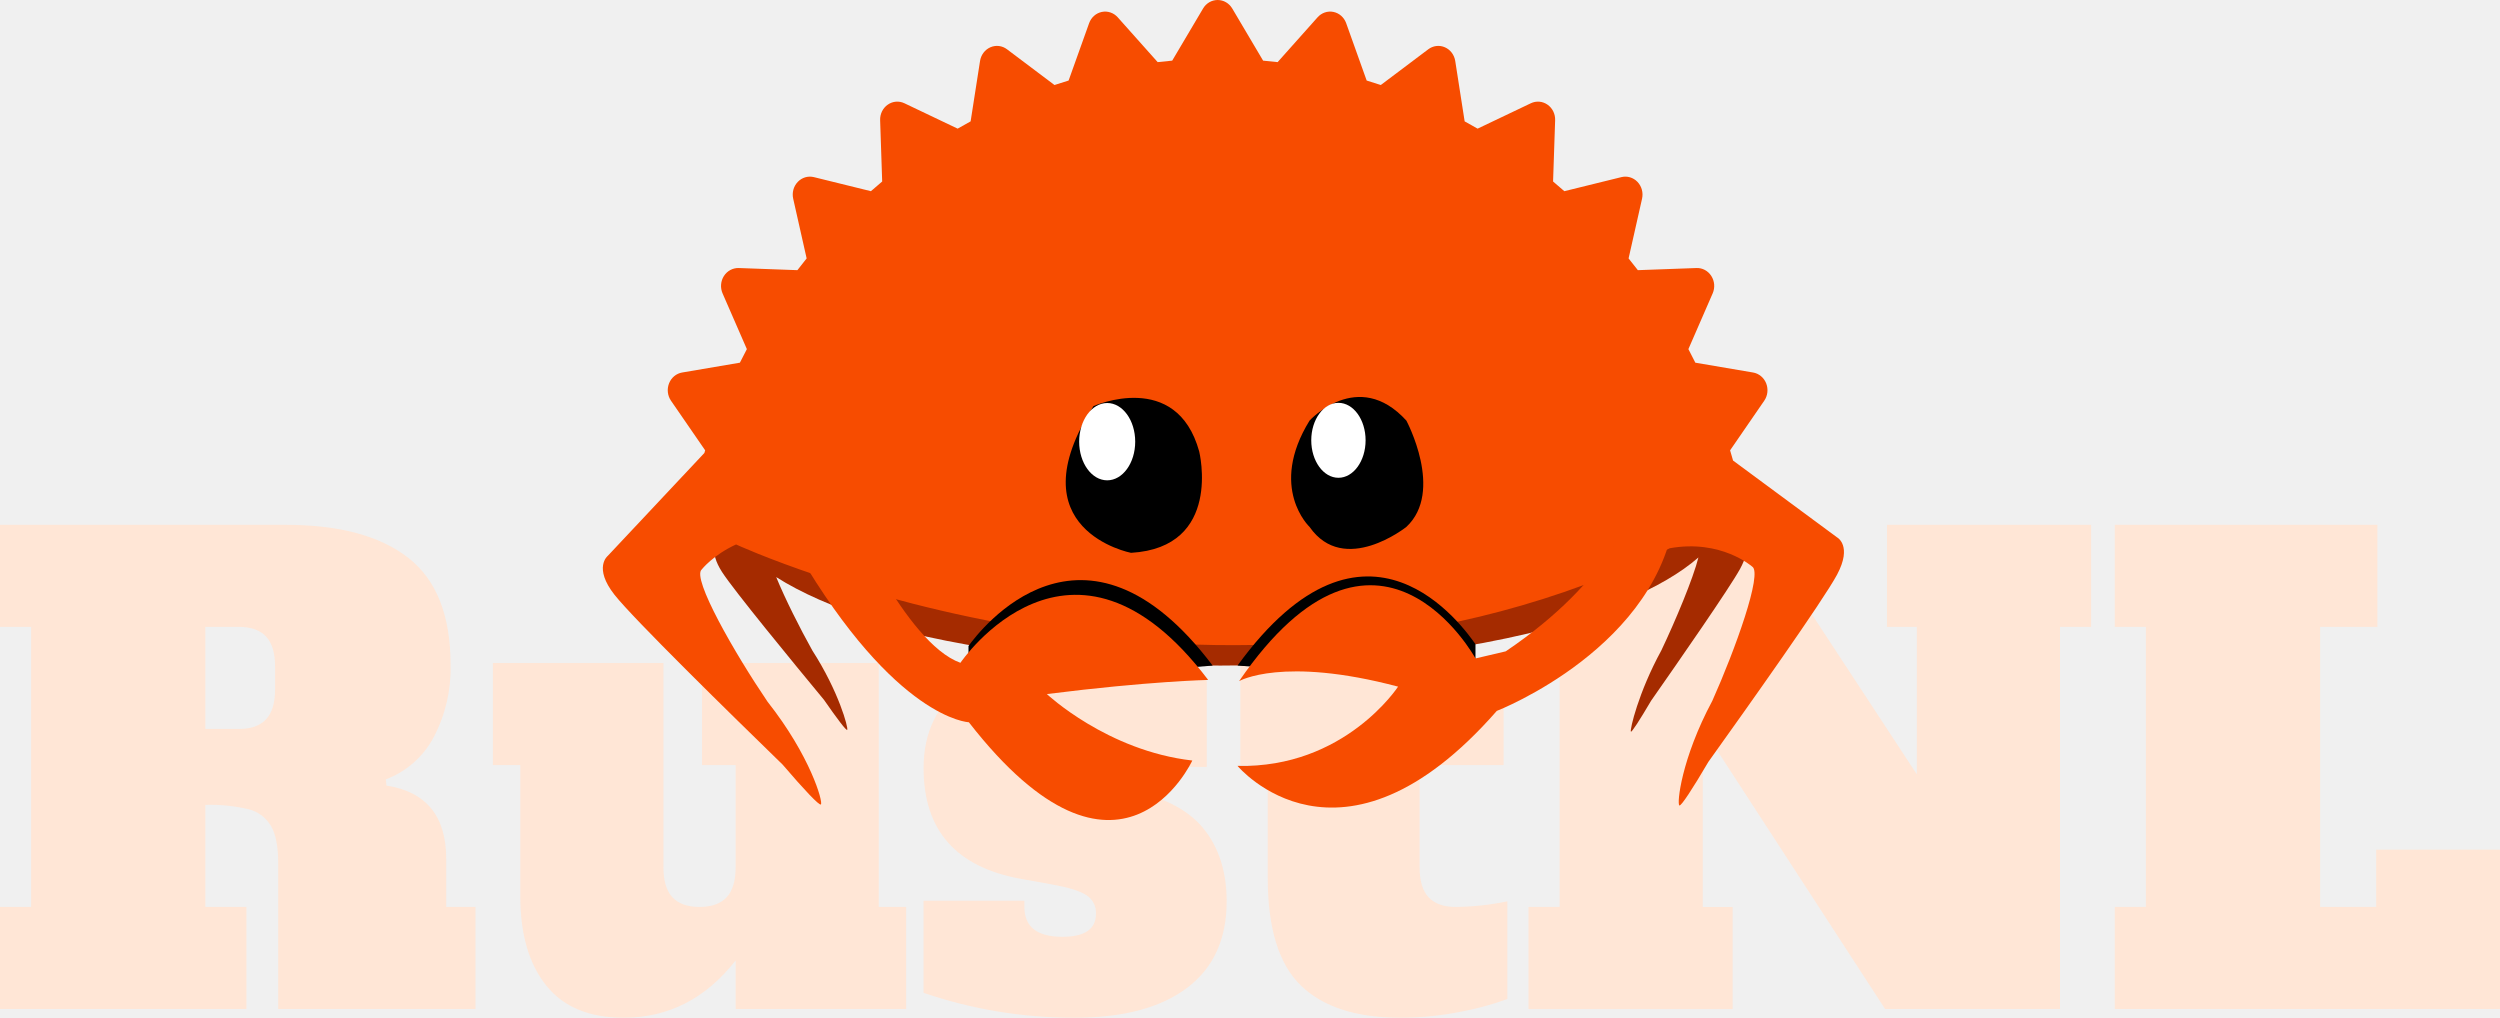
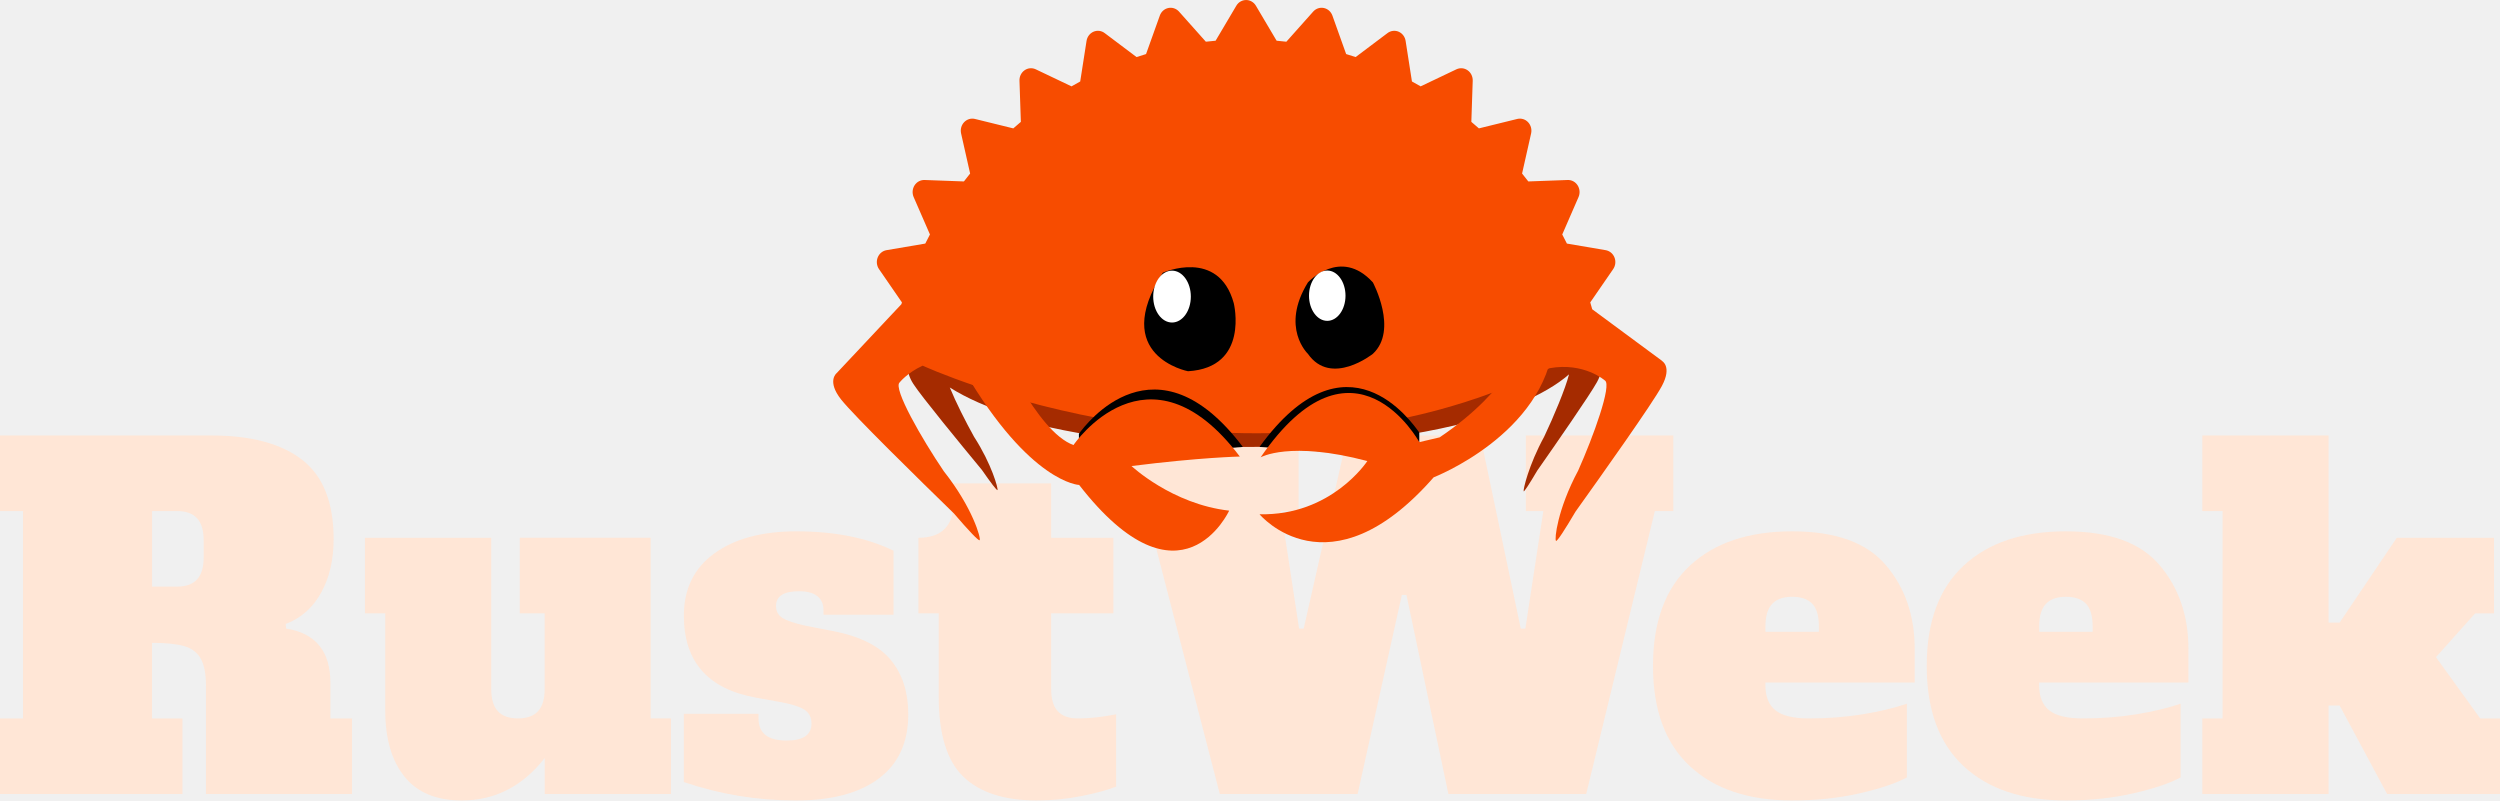
- <svg xmlns="http://www.w3.org/2000/svg" width="564" height="229.6" version="1.1" id="svg2">
-   <path fill="#ffe6d6" d="M0 204.608h7.02v-63.181H0V118.4h64.445q18.112 0 27.659 7.441t9.547 24.149a33.241 33.241 0 0 1-3.791 16.287 20.3 20.3 0 0 1-10.811 9.547l.14 1.4q13.479 2.106 13.479 16.568v10.811h6.6v23.026H62.76V194.64q0-5.476-1.615-8.284a8.124 8.124 0 0 0-5.055-3.791 37.389 37.389 0 0 0-9.758-.983v23.026h9.267v23.026h-55.6Zm53.915-40.155q4.072 0 6.108-2.176t2.036-6.81v-5.055q0-4.633-2.036-6.81t-6.108-2.176h-7.582v23.026Zm150.512 40.155v23.026h-38.47v-10.952q-10.109 12.917-25.273 12.917-11.653 0-17.48-7.3t-5.827-20.078v-29.625h-6.178V149.57h38.471v46.052q0 4.633 2.036 6.81t6.108 2.176q4.072 0 6.108-2.176t2.036-6.81v-23.026h-7.582V149.57h39.875v55.038Zm38.049 24.992a104.737 104.737 0 0 1-34.118-5.616v-20.78h22.745v1.4q0 6.739 8.565 6.739 7.582 0 7.582-5.195a4.679 4.679 0 0 0-2.176-4.212q-2.176-1.4-7.652-2.387l-7.02-1.264q-22.043-3.931-22.043-24.992 0-12.215 9.267-18.954t24.992-6.739q17.55 0 29.625 5.9v19.516h-21.341v-1.4a5.1 5.1 0 0 0-1.9-4.282 8.9 8.9 0 0 0-5.546-1.474q-7.02 0-7.02 4.493a4.08 4.08 0 0 0 1.966 3.65 23.845 23.845 0 0 0 7.161 2.387l8 1.544q12.5 2.387 17.831 8.845t5.341 16.561q0 12.777-8.916 19.516t-25.343 6.743Zm73.431 0q-14.883 0-22.394-7.231t-7.512-24.36v-25.413h-6.178V149.57q5.335 0 8-2.738a10.3 10.3 0 0 0 2.667-7.512v-6.318h29.77v16.568h18.954v23.026H320.26v23.026q0 4.633 2.036 6.81t6.108 2.176a59.733 59.733 0 0 0 11.653-1.268v22.043a64.735 64.735 0 0 1-10.6 2.878 68.916 68.916 0 0 1-13.55 1.338Zm109.8-111.2h46.052v23.026h-7.02v86.208h-39.458l-41.138-63.322v40.3h6.739v23.026H344.83v-23.03h7.02v-63.181h-7.02V118.4h50.686l36.926 56.3v-33.276h-6.739Zm51.383 109.234v-23.026h7.02v-63.181h-7.02V118.4h59.25v23.026h-12.917v63.181h12.637v-12.916H564v35.943Z" id="path1" />
-   <g id="Layer-1" style="clip-rule:evenodd;fill-rule:evenodd;stroke-linejoin:round;stroke-miterlimit:1.414" transform="matrix(0.2511225,0,0,0.251827,125.327,-10.26346)">
-     <g transform="translate(597.344,637.02)" id="g2">
-       <path d="m 0,-279.559 c -121.238,0 -231.39,14.576 -312.939,38.329 V -38.329 C -231.39,-14.575 -121.238,0 0,0 138.76,0 262.987,-19.092 346.431,-49.186 V -230.37 C 262.987,-260.465 138.76,-279.559 0,-279.559" style="fill:#a52b00;fill-rule:nonzero" id="path1-5" />
+ <svg xmlns="http://www.w3.org/2000/svg" id="Layer_1" viewBox="0 0 1285.02 411.44">
+   <path d="M0,369.28h11.84v-106.59H0v-38.85h108.72c20.37,0,35.92,4.19,46.66,12.55,10.74,8.37,16.11,21.95,16.11,40.74,0,10.58-2.13,19.74-6.4,27.48-4.26,7.74-10.34,13.11-18.24,16.11l.24,2.37c15.16,2.37,22.74,11.69,22.74,27.95v18.24h11.13v38.85h-75.09v-55.67c0-6.16-.91-10.81-2.72-13.97-1.82-3.16-4.66-5.29-8.53-6.4-3.87-1.1-9.36-1.66-16.46-1.66v38.85h15.63v38.85H0v-38.85ZM90.96,301.53c4.58,0,8.01-1.22,10.3-3.67,2.29-2.45,3.43-6.28,3.43-11.49v-8.53c0-5.21-1.15-9.04-3.43-11.49-2.29-2.45-5.73-3.67-10.3-3.67h-12.79v38.85h12.79Z" style="fill:#ffe6d6; stroke-width:0px;" />
+   <path d="M344.88,369.28v38.85h-64.9v-18.48c-11.37,14.53-25.58,21.79-42.64,21.79-13.11,0-22.94-4.1-29.49-12.32-6.55-8.21-9.83-19.5-9.83-33.87v-49.98h-10.42v-38.85h64.9v77.69c0,5.21,1.14,9.04,3.43,11.49,2.29,2.45,5.72,3.67,10.3,3.67s8.01-1.22,10.3-3.67c2.29-2.45,3.43-6.28,3.43-11.49v-38.85h-12.79v-38.85h67.27v92.85h10.42Z" style="fill:#ffe6d6; stroke-width:0px;" />
+   <path d="M351.51,401.97v-35.06h38.37v2.37c0,7.58,4.81,11.37,14.45,11.37,8.53,0,12.79-2.92,12.79-8.76,0-3.16-1.23-5.53-3.67-7.11-2.45-1.58-6.75-2.92-12.91-4.03l-11.84-2.13c-24.79-4.42-37.19-18.48-37.19-42.16,0-13.74,5.21-24.4,15.63-31.98,10.42-7.58,24.48-11.37,42.16-11.37,19.74,0,36.4,3.32,49.98,9.95v32.93h-36v-2.37c0-3.16-1.07-5.57-3.2-7.23-2.13-1.66-5.25-2.49-9.36-2.49-7.9,0-11.84,2.53-11.84,7.58,0,2.69,1.1,4.74,3.32,6.16,2.21,1.42,6.24,2.76,12.08,4.03l13.5,2.61c14.05,2.69,24.08,7.66,30.08,14.92,6,7.27,9,16.58,9,27.95,0,14.37-5.01,25.35-15.04,32.93-10.03,7.58-24.28,11.37-42.76,11.37-19.9,0-39.08-3.16-57.56-9.47Z" style="fill:#ffe6d6; stroke-width:0px;" />
+   <path d="M495.18,399.24c-8.45-8.13-12.67-21.83-12.67-41.1v-42.87h-10.42v-38.85c6,0,10.5-1.54,13.5-4.62,3-3.08,4.5-7.3,4.5-12.67v-10.66h50.22v27.95h31.98v38.85h-31.98v38.85c0,5.21,1.14,9.04,3.43,11.49,2.29,2.45,5.72,3.67,10.3,3.67,6,0,12.55-.71,19.66-2.13v37.19c-4.42,1.74-10.38,3.36-17.88,4.85-7.5,1.5-15.12,2.25-22.86,2.25-16.74,0-29.33-4.06-37.78-12.2Z" style="fill:#ffe6d6; stroke-width:0px;" />
+   <path d="M784.28,223.84h75.8v38.85h-9.47l-35.29,145.44h-70.83l-21.56-102.33h-2.37l-22.74,102.33h-70.83l-37.66-145.44h-9.47v-38.85h87.64v38.85h-9l9.24,60.4h2.37l22.5-99.25h68.22l20.85,99.25h2.37l9.24-60.4h-9v-38.85Z" style="fill:#ffe6d6; stroke-width:0px;" />
+   <path d="M868.6,393.8c-12.64-11.76-18.95-28.94-18.95-51.52s6.31-39.75,18.95-51.52c12.63-11.76,30.16-17.65,52.58-17.65s38.33,5.8,48.2,17.41c9.87,11.61,14.8,26.02,14.8,43.23v17.06h-76.75v1.42c0,5.84,1.74,10.15,5.21,12.91,3.47,2.76,9.24,4.14,17.29,4.14,9.63,0,18.79-.71,27.48-2.13,8.68-1.42,16.26-3.23,22.74-5.45v37.9c-5.53,3-13.62,5.73-24.28,8.17-10.66,2.45-22.23,3.67-34.7,3.67-22.42,0-39.95-5.88-52.58-17.65ZM934.92,324.75v-2.84c0-5.37-1.15-9.24-3.43-11.61-2.29-2.37-5.73-3.55-10.3-3.55s-8.02,1.22-10.3,3.67c-2.29,2.45-3.44,6.28-3.44,11.49v2.84h27.48Z" style="fill:#ffe6d6; stroke-width:0px;" />
+   <path d="M1009.3,393.8c-12.64-11.76-18.95-28.94-18.95-51.52s6.31-39.75,18.95-51.52c12.63-11.76,30.16-17.65,52.58-17.65s38.33,5.8,48.2,17.41c9.87,11.61,14.8,26.02,14.8,43.23v17.06h-76.75v1.42c0,5.84,1.74,10.15,5.21,12.91,3.47,2.76,9.24,4.14,17.29,4.14,9.63,0,18.79-.71,27.48-2.13,8.68-1.42,16.26-3.23,22.74-5.45v37.9c-5.53,3-13.62,5.73-24.28,8.17-10.66,2.45-22.23,3.67-34.7,3.67-22.42,0-39.95-5.88-52.58-17.65ZM1075.63,324.75v-2.84c0-5.37-1.15-9.24-3.43-11.61-2.29-2.37-5.73-3.55-10.3-3.55s-8.02,1.22-10.3,3.67c-2.29,2.45-3.44,6.28-3.44,11.49v2.84h27.48Z" style="fill:#ffe6d6; stroke-width:0px;" />
+   <path d="M1274.83,369.28h10.19v38.85h-58.03l-24.4-45.48h-5.68v45.48h-64.9v-38.85h10.42v-106.59h-10.42v-38.85h64.9v96.17h5.68l29.37-43.58h49.98v38.85h-9.71l-20.13,22.5,22.74,31.5Z" style="fill:#ffe6d6; stroke-width:0px;" />
+   <g id="Layer-1">
+     <g id="g2">
+       <path id="path1-5" d="M641.52,122.03c-46.57,0-88.89,5.61-120.22,14.77v78.17c31.33,9.16,73.65,14.77,120.22,14.77,53.31,0,101.04-7.35,133.09-18.95v-69.8c-32.06-11.59-79.79-18.95-133.09-18.95" style="fill:#a52b00; stroke-width:0px;" />
    </g>
-     <g transform="translate(1068.75,575.642)" id="g3">
-       <path d="m 0,-53.32 -14.211,-29.441 c 0.073,-1.118 0.131,-2.237 0.131,-3.36 0,-33.375 -34.706,-64.135 -93.097,-88.762 V 2.643 c 27.245,-11.492 49.348,-24.317 65.156,-38.125 -4.652,18.707 -20.564,56.553 -33.25,83.168 -20.85,38.066 -28.4,71.203 -27.432,72.844 0.617,1.033 7.73,-9.94 18.219,-27.721 C -60.074,58.028 -13.82,-8.373 -4.575,-25.287 5.897,-44.461 0,-53.32 0,-53.32" style="fill:#a52b00;fill-rule:nonzero" id="path2-3" />
+     <g id="g3">
+       <path id="path2-3" d="M822.62,185.54l-5.45-11.34c.02-.43.05-.86.05-1.3,0-12.86-13.33-24.71-35.76-34.19v68.39c10.47-4.42,18.96-9.36,25.03-14.68-1.79,7.21-7.91,21.79-12.77,32.04-8.02,14.67-10.91,27.43-10.54,28.07.23.39,2.97-3.82,7-10.67,9.38-13.4,27.15-38.99,30.7-45.49,4.02-7.39,1.75-10.8,1.75-10.8" style="fill:#a52b00; stroke-width:0px;" />
    </g>
-     <g transform="translate(149.064,591.421)" id="g4">
-       <path d="m 0,-99.954 c 0,6.428 1.293,12.76 3.788,18.969 l -8.511,15.15 c 0,0 -6.818,8.846 5.188,27.508 10.59,16.455 63.635,80.867 91.632,114.598 12.026,17.293 20.179,27.945 20.893,26.916 1.124,-1.633 -7.476,-34.1 -31.359,-71.141 -11.144,-19.895 -24.454,-46.252 -32.442,-65.721 22.303,14.116 51.483,26.92 86.152,37.94 V -204.17 C 51.797,-177.622 0,-140.737 0,-99.954" style="fill:#a52b00;fill-rule:nonzero" id="path3" />
+     <g id="g4">
+       <path id="path3" d="M469.3,173.65c0,2.48.5,4.91,1.46,7.3l-3.27,5.83s-2.62,3.41,2,10.6c4.07,6.34,24.45,31.15,35.2,44.15,4.62,6.67,7.76,10.76,8.03,10.37.43-.63-2.87-13.14-12.05-27.4-4.28-7.66-9.4-17.82-12.46-25.32,8.57,5.44,19.78,10.37,33.09,14.62v-80.3c-32.1,10.23-51.99,24.44-51.99,40.15" style="fill:#a52b00; stroke-width:0px;" />
    </g>
-     <g transform="translate(1151.27,281.813)" id="g5">
-       <path d="m 0,240.343 -93.415,-68.811 c -0.88,-3.064 -1.756,-6.127 -2.662,-9.162 l 30.683,-44.451 c 3.13,-4.522 3.765,-10.398 1.731,-15.555 -2.037,-5.13 -6.491,-8.81 -11.763,-9.71 l -51.884,-8.805 c -2.008,-4.102 -4.116,-8.142 -6.23,-12.15 l 21.797,-49.903 c 2.243,-5.087 1.769,-10.995 -1.203,-15.608 -2.961,-4.636 -7.99,-7.344 -13.349,-7.133 l -52.656,1.913 c -2.727,-3.55 -5.496,-7.068 -8.321,-10.521 l 12.1,-53.49 c 1.225,-5.433 -0.322,-11.118 -4.103,-15.064 -3.762,-3.932 -9.229,-5.559 -14.426,-4.283 l -51.289,12.608 c -3.321,-2.935 -6.698,-5.833 -10.114,-8.673 l 1.848,-54.914 c 0.198,-5.559 -2.393,-10.842 -6.844,-13.925 -4.446,-3.104 -10.093,-3.573 -14.956,-1.266 l -47.847,22.747 c -3.854,-2.21 -7.728,-4.4 -11.644,-6.517 l -8.455,-54.115 c -0.857,-5.483 -4.385,-10.139 -9.326,-12.266 -4.923,-2.137 -10.568,-1.447 -14.891,1.808 l -42.659,32.007 c -4.2,-1.395 -8.419,-2.732 -12.692,-4.011 l -18.386,-51.316 c -1.87,-5.229 -6.181,-9.071 -11.438,-10.151 -5.239,-1.072 -10.63,0.742 -14.263,4.802 l -35.906,40.171 c -4.343,-0.5 -8.686,-0.956 -13.043,-1.331 l -27.724,-46.713 c -2.81,-4.732 -7.77,-7.612 -13.116,-7.612 -5.334,0 -10.304,2.88 -13.09,7.612 l -27.733,46.713 c -4.358,0.375 -8.722,0.831 -13.056,1.331 l -35.91,-40.171 c -3.636,-4.06 -9.047,-5.874 -14.268,-4.802 -5.255,1.092 -9.573,4.922 -11.433,10.151 l -18.402,51.316 c -4.26,1.279 -8.481,2.627 -12.691,4.011 l -42.644,-32.007 c -4.336,-3.266 -9.98,-3.955 -14.916,-1.808 -4.919,2.127 -8.461,6.783 -9.313,12.266 l -8.461,54.115 c -3.914,2.117 -7.789,4.294 -11.653,6.517 l -47.842,-22.747 c -4.858,-2.316 -10.529,-1.838 -14.954,1.266 -4.445,3.083 -7.042,8.366 -6.84,13.925 l 1.835,54.914 c -3.405,2.84 -6.774,5.738 -10.112,8.673 l -51.279,-12.608 c -5.21,-1.265 -10.67,0.351 -14.441,4.283 -3.795,3.946 -5.331,9.631 -4.113,15.064 l 12.079,53.49 c -2.802,3.467 -5.575,6.971 -8.293,10.521 l -52.655,-1.913 c -5.314,-0.157 -10.386,2.497 -13.356,7.133 -2.973,4.613 -3.423,10.521 -1.213,15.608 l 21.816,49.903 c -2.119,4.008 -4.224,8.048 -6.249,12.15 l -51.887,8.805 c -5.27,0.888 -9.71,4.566 -11.76,9.71 -2.04,5.157 -1.37,11.033 1.73,15.555 l 30.7,44.451 c -0.24,0.784 -0.46,1.577 -0.7,2.364 l -86.77,92.17 c 0,0 -13.29,10.423 6.07,34.916 17.07,21.605 104.724,107.252 151.018,152.123 19.554,22.779 32.948,36.886 34.349,35.666 2.208,-1.94 -9.387,-43.385 -47.902,-92.012 -29.685,-43.629 -68.215,-110.733 -59.175,-118.467 0,0 10.27,-13.045 30.893,-22.435 0.753,0.603 -0.781,-0.598 0,0 0,0 435.152,200.732 838.797,3.396 46.108,-8.273 74.023,16.43 74.023,16.43 9.628,5.58 -15.301,74.578 -35.798,120.254 -27.881,51.863 -31.97,92.332 -29.604,93.736 1.491,0.889 11.634,-14.545 26.104,-39.109 C -79.843,391.654 -12.354,296.816 0,273.782 14.006,247.663 0,240.343 0,240.343" style="fill:#f74c00;fill-rule:nonzero" id="path4" />
+     <g id="g5">
+       <path id="path4" d="M854.31,185.48l-35.89-26.51c-.34-1.18-.67-2.37-1.02-3.53l11.79-17.12c1.2-1.74,1.45-4.01.66-5.99-.78-1.97-2.49-3.39-4.52-3.74l-19.93-3.39c-.77-1.58-1.58-3.14-2.39-4.68l8.37-19.23c.86-1.96.67-4.24-.47-6.02-1.14-1.79-3.06-2.83-5.12-2.75l-20.23.74c-1.04-1.37-2.11-2.72-3.2-4.06l4.64-20.6c.47-2.1-.12-4.28-1.58-5.81-1.45-1.52-3.54-2.14-5.54-1.65l-19.71,4.85c-1.27-1.13-2.57-2.24-3.89-3.35l.71-21.15c.07-2.14-.92-4.18-2.64-5.37-1.7-1.2-3.87-1.37-5.75-.49l-18.38,8.76c-1.48-.85-2.97-1.69-4.47-2.51l-3.25-20.85c-.33-2.11-1.68-3.91-3.58-4.73-1.89-.82-4.06-.55-5.72.7l-16.39,12.33c-1.62-.54-3.24-1.05-4.88-1.54l-7.06-19.77c-.72-2.01-2.38-3.49-4.4-3.91-2.01-.42-4.08.28-5.48,1.85l-13.79,15.48c-1.67-.2-3.33-.37-5.01-.51l-10.65-17.99c-1.08-1.83-2.99-2.93-5.04-2.93s-3.96,1.12-5.02,2.93l-10.65,17.99c-1.68.15-3.35.32-5.01.51l-13.8-15.48c-1.4-1.57-3.48-2.27-5.48-1.85-2.02.42-3.68,1.9-4.39,3.91l-7.07,19.77c-1.64.49-3.26,1.02-4.88,1.54l-16.39-12.33c-1.67-1.26-3.84-1.52-5.74-.7-1.89.82-3.25,2.61-3.58,4.73l-3.25,20.85c-1.51.82-2.99,1.65-4.47,2.51l-18.38-8.76c-1.86-.89-4.04-.71-5.75.49-1.7,1.19-2.71,3.22-2.62,5.37l.71,21.15c-1.31,1.09-2.6,2.21-3.89,3.35l-19.7-4.85c-2-.49-4.09.13-5.55,1.65-1.46,1.52-2.05,3.71-1.58,5.81l4.64,20.6c-1.08,1.34-2.14,2.68-3.19,4.06l-20.23-.74c-2.05-.06-4,.96-5.14,2.75-1.14,1.78-1.31,4.06-.47,6.02l8.38,19.23c-.81,1.54-1.62,3.1-2.4,4.68l-19.93,3.39c-2.02.34-3.73,1.76-4.52,3.74-.78,1.99-.53,4.25.66,5.99l11.79,17.12c-.1.31-.17.61-.27.91l-33.34,35.51s-5.11,4.02,2.33,13.46c6.56,8.32,40.24,41.31,58.02,58.61,7.51,8.78,12.66,14.2,13.2,13.74.85-.75-3.6-16.72-18.41-35.44-11.4-16.8-26.2-42.66-22.73-45.64,0,0,3.95-5.02,11.86-8.64.29.23-.29-.23,0,0,0,0,167.17,77.33,322.24,1.31,17.71-3.19,28.43,6.32,28.43,6.32,3.7,2.14-5.88,28.73-13.75,46.33-10.71,19.98-12.28,35.57-11.37,36.11.58.34,4.47-5.6,10.03-15.06,13.71-19.17,39.65-55.7,44.39-64.58,5.38-10.06,0-12.88,0-12.88" style="fill:#f74c00; stroke-width:0px;" />
    </g>
-     <g transform="translate(450.328,483.629)" id="g6">
-       <path d="m 0,167.33 c -1.664,-1.42 -2.536,-2.262 -2.536,-2.262 L 140.006,153.391 C 23.733,0 -69.418,122.193 -79.333,135.855 v 31.475 z" style="fill-rule:nonzero" id="path5" />
+     <g id="g6">
+       <path id="path5" d="M585.04,235.09c-.64-.55-.97-.87-.97-.87l54.76-4.5c-44.67-59.1-80.46-12.02-84.26-6.75v12.12h30.48-.01Z" style="fill:#000; stroke-width:0px;" />
    </g>
-     <g transform="translate(747.12,477.333)" id="g7">
-       <path d="m 0,171.974 c 1.663,-1.42 2.536,-2.264 2.536,-2.264 L -134.448,159.687 C -18.12,0 69.421,126.835 79.335,140.497 v 31.477 z" style="fill-rule:nonzero" id="path6" />
+     <g id="g7">
+       <path id="path6" d="M699.06,234.45c.64-.55.97-.87.97-.87l-52.63-3.86c44.68-61.52,78.32-12.66,82.13-7.39v12.12h-30.48.01Z" style="fill:#000; stroke-width:0px;" />
    </g>
-     <g transform="translate(966.094,811.034)" id="g8">
-       <path d="m 0,-314.014 c 0,0 -15.576,62.041 -112.453,127.238 l -27.166,6.367 c 0,0 -87.881,-160.259 -212.383,20.334 0,0 38.802,-22.591 142.822,4.92 0,0 -47.85,73.239 -144.242,70.989 0,0 92.373,110.82 232.94,-49.252 0,0 148.595,-57.463 160.646,-180.596 z" style="fill:#f74c00;fill-rule:nonzero" id="path7" />
+     <g id="g8">
+       <path id="path7" d="M783.18,175.79s-5.98,23.9-43.2,49.02l-10.44,2.45s-33.76-61.75-81.59,7.83c0,0,14.9-8.7,54.87,1.9,0,0-18.38,28.21-55.41,27.34,0,0,35.48,42.69,89.49-18.97,0,0,57.09-22.13,61.72-69.58h-15.44Z" style="fill:#f74c00; stroke-width:0px;" />
    </g>
-     <g transform="translate(677.392,509.61)" id="g9">
-       <path d="m 0,-92.063 c 0,0 43.486,-47.615 86.974,0 0,0 34.17,63.492 0,95.234 0,0 -55.912,44.444 -86.974,0 0,0 -37.275,-34.921 0,-95.234" style="fill-rule:nonzero" id="path8" />
+     <g id="g9">
+       <path id="path8" d="M672.27,145.17s16.7-18.35,33.41,0c0,0,13.13,24.46,0,36.69,0,0-21.48,17.12-33.41,0,0,0-14.31-13.46,0-36.69" style="fill:#000; stroke-width:0px;" />
    </g>
-     <g transform="translate(727.738,435.209)" id="g10">
-       <path d="m 0,0.002 c 0,18.541 -10.93,33.572 -24.408,33.572 -13.477,0 -24.406,-15.031 -24.406,-33.572 0,-18.541 10.929,-33.574 24.406,-33.574 C -10.93,-33.572 0,-18.539 0,0.002" style="fill:#ffffff;fill-rule:nonzero" id="path9" />
+     <g id="g10">
+       <path id="path9" d="M691.6,151.99c0,7.15-4.2,12.93-9.38,12.93s-9.38-5.78-9.38-12.93,4.2-12.93,9.38-12.93,9.38,5.8,9.38,12.93" style="fill:#fff; stroke-width:0px;" />
    </g>
-     <g transform="translate(483.3,502.984)" id="g11">
-       <path d="m 0,-98.439 c 0,0 74.596,-33.028 94.956,40.691 0,0 21.327,85.926 -61.259,90.776 0,0 -105.31,-20.283 -33.697,-131.467" style="fill-rule:nonzero" id="path10" />
+     <g id="g11">
+       <path id="path10" d="M597.7,140.17s28.65-12.72,36.47,15.68c0,0,8.2,33.1-23.53,34.97,0,0-40.46-7.82-12.94-50.64" style="fill:#000; stroke-width:0px;" />
    </g>
-     <g transform="translate(520.766,436.428)" id="g12">
-       <path d="m 0,0 c 0,19.119 -11.27,34.627 -25.173,34.627 -13.898,0 -25.171,-15.508 -25.171,-34.627 0,-19.124 11.273,-34.627 25.171,-34.627 C -11.27,-34.627 0,-19.124 0,0" style="fill:#ffffff;fill-rule:nonzero" id="path11" />
+     <g id="g12">
+       <path id="path11" d="M612.1,152.45c0,7.37-4.33,13.33-9.67,13.33s-9.67-5.97-9.67-13.33,4.33-13.33,9.67-13.33,9.67,5.97,9.67,13.33" style="fill:#fff; stroke-width:0px;" />
    </g>
-     <g transform="translate(441.397,687.635)" id="g13">
-       <path d="M 0,-25.102 C 91.833,-36.676 144.904,-37.754 144.904,-37.754 22.037,-199.838 -77.661,-53.098 -77.661,-53.098 c -24.982,-8.932 -50.453,-43.613 -69.477,-75.59 l -76.237,-22.58 C -135.502,-2.127 -70.08,0.146 -70.08,0.146 66.134,174.736 130.663,34.441 130.663,34.441 54.195,25.759 0,-25.102 0,-25.102" style="fill:#f74c00;fill-rule:nonzero" id="path12" />
+     <g id="g13">
+       <path id="path12" d="M581.61,239.55c35.28-4.46,55.67-4.88,55.67-4.88-47.2-62.44-85.5-5.91-85.5-5.91-9.6-3.44-19.38-16.8-26.69-29.12l-29.29-8.7c33.75,57.46,58.89,58.33,58.89,58.33,52.33,67.26,77.11,13.21,77.11,13.21-29.38-3.35-50.2-22.94-50.2-22.94" style="fill:#f74c00; stroke-width:0px;" />
    </g>
  </g>
</svg>
